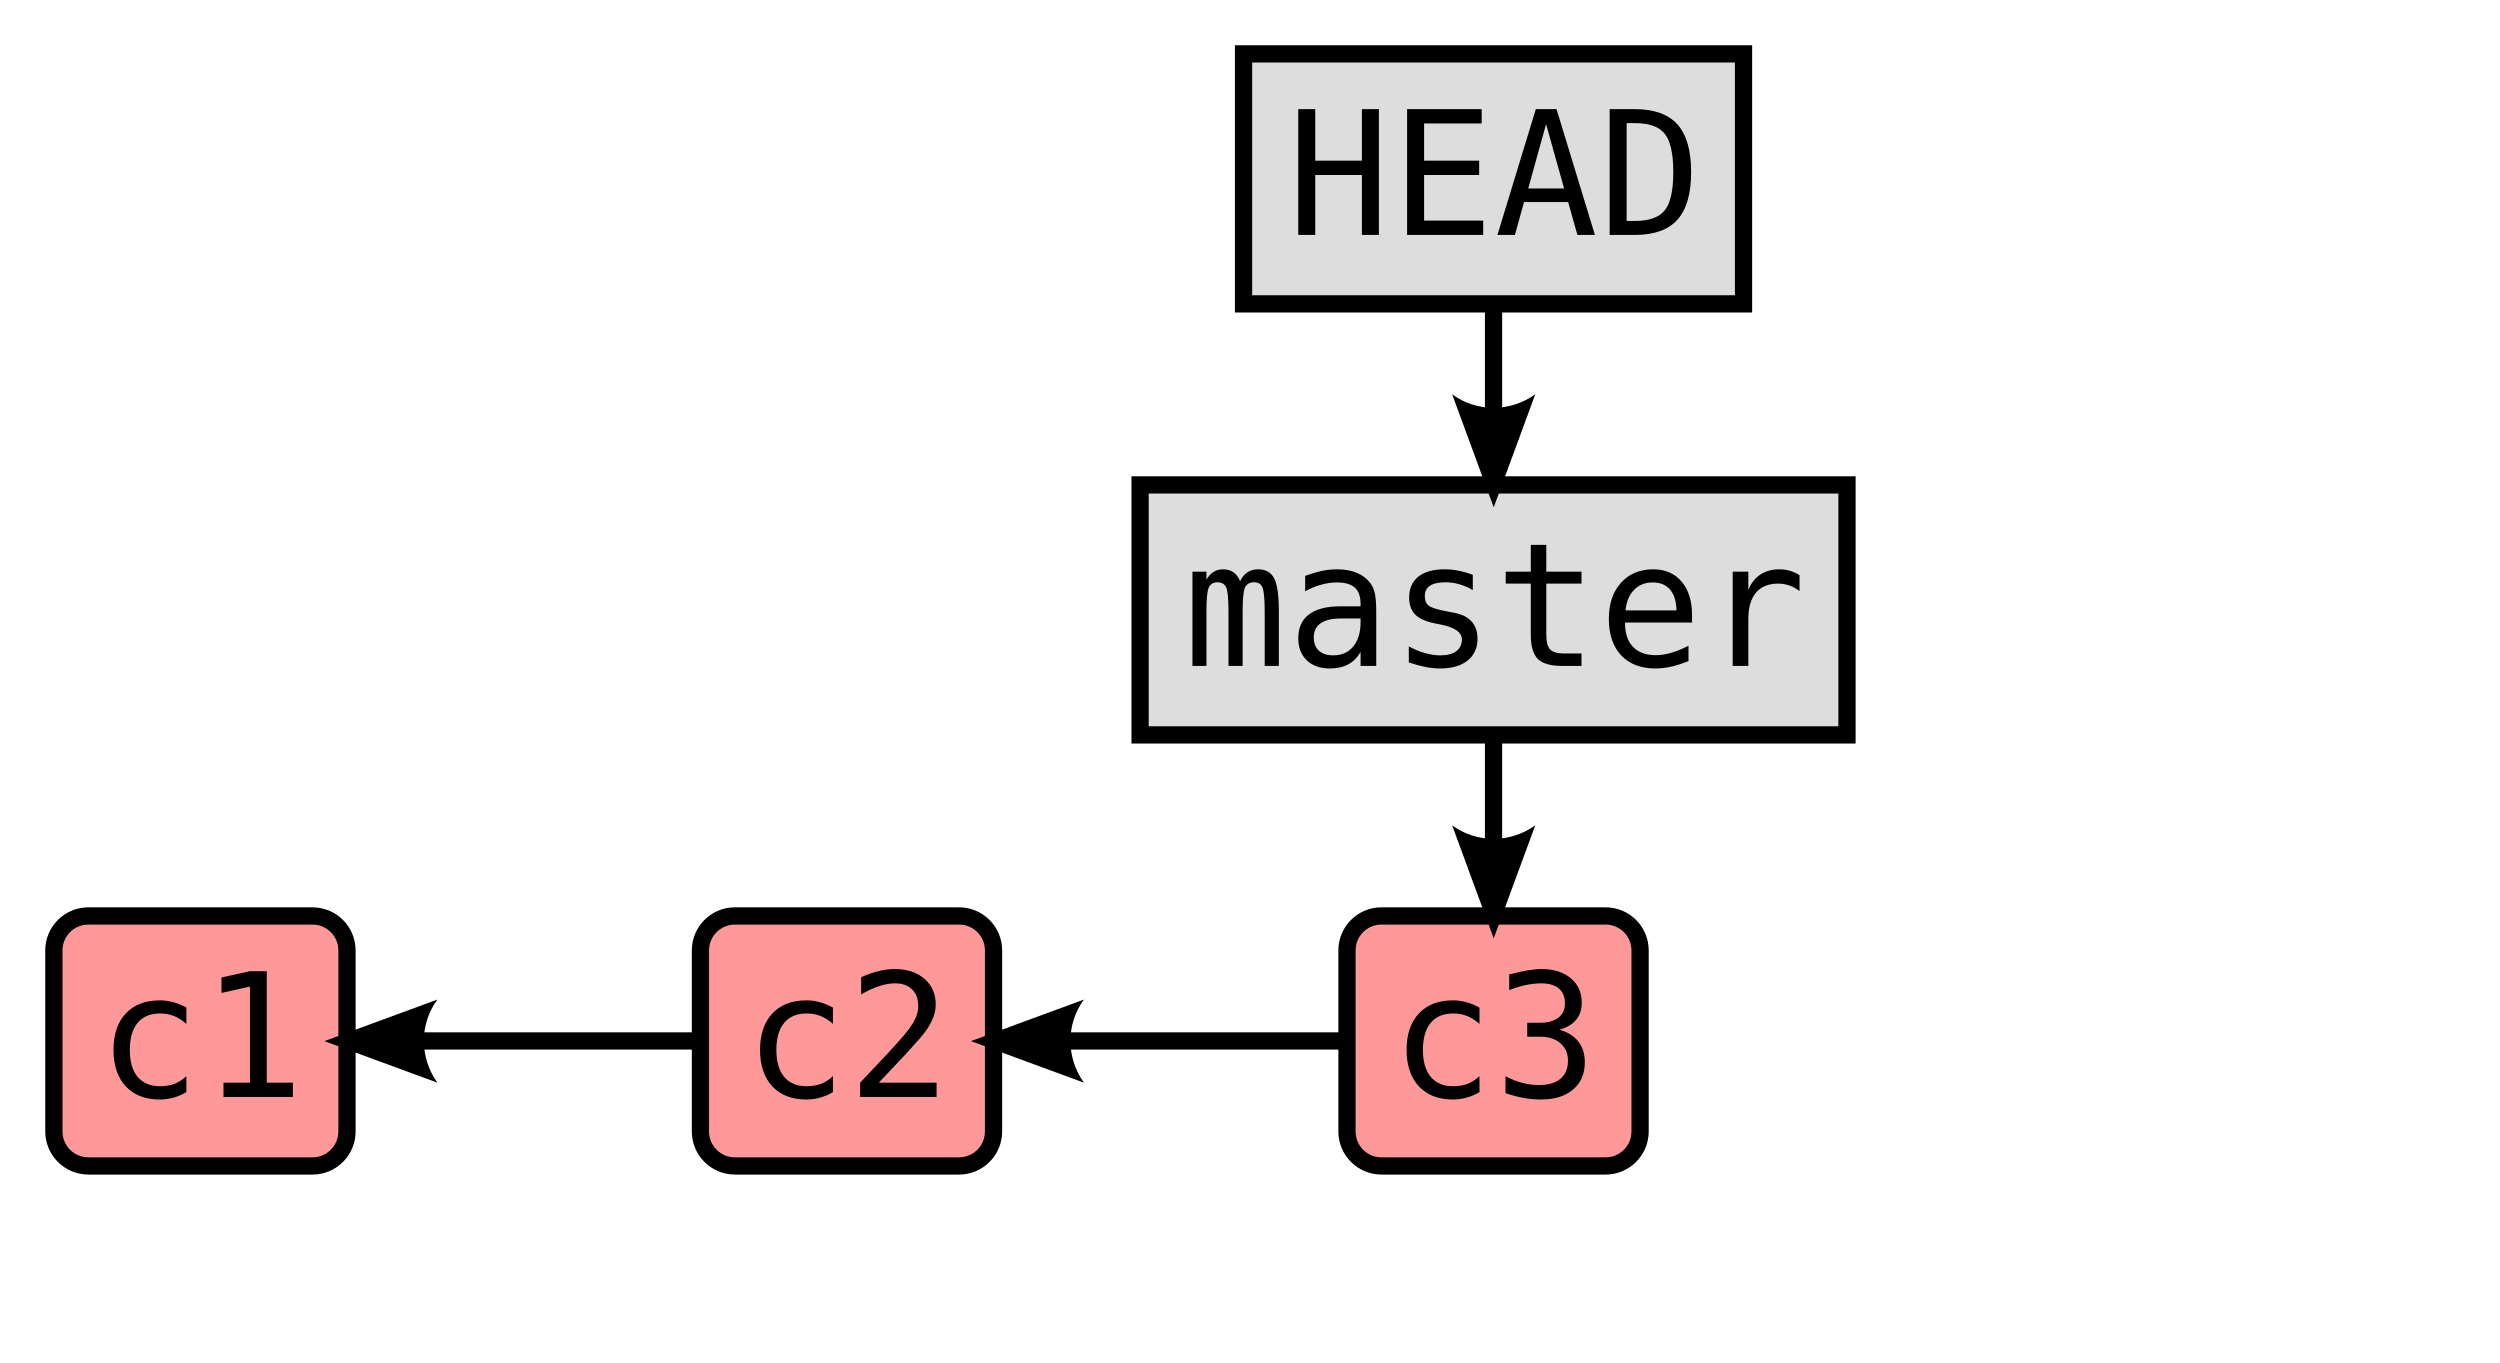
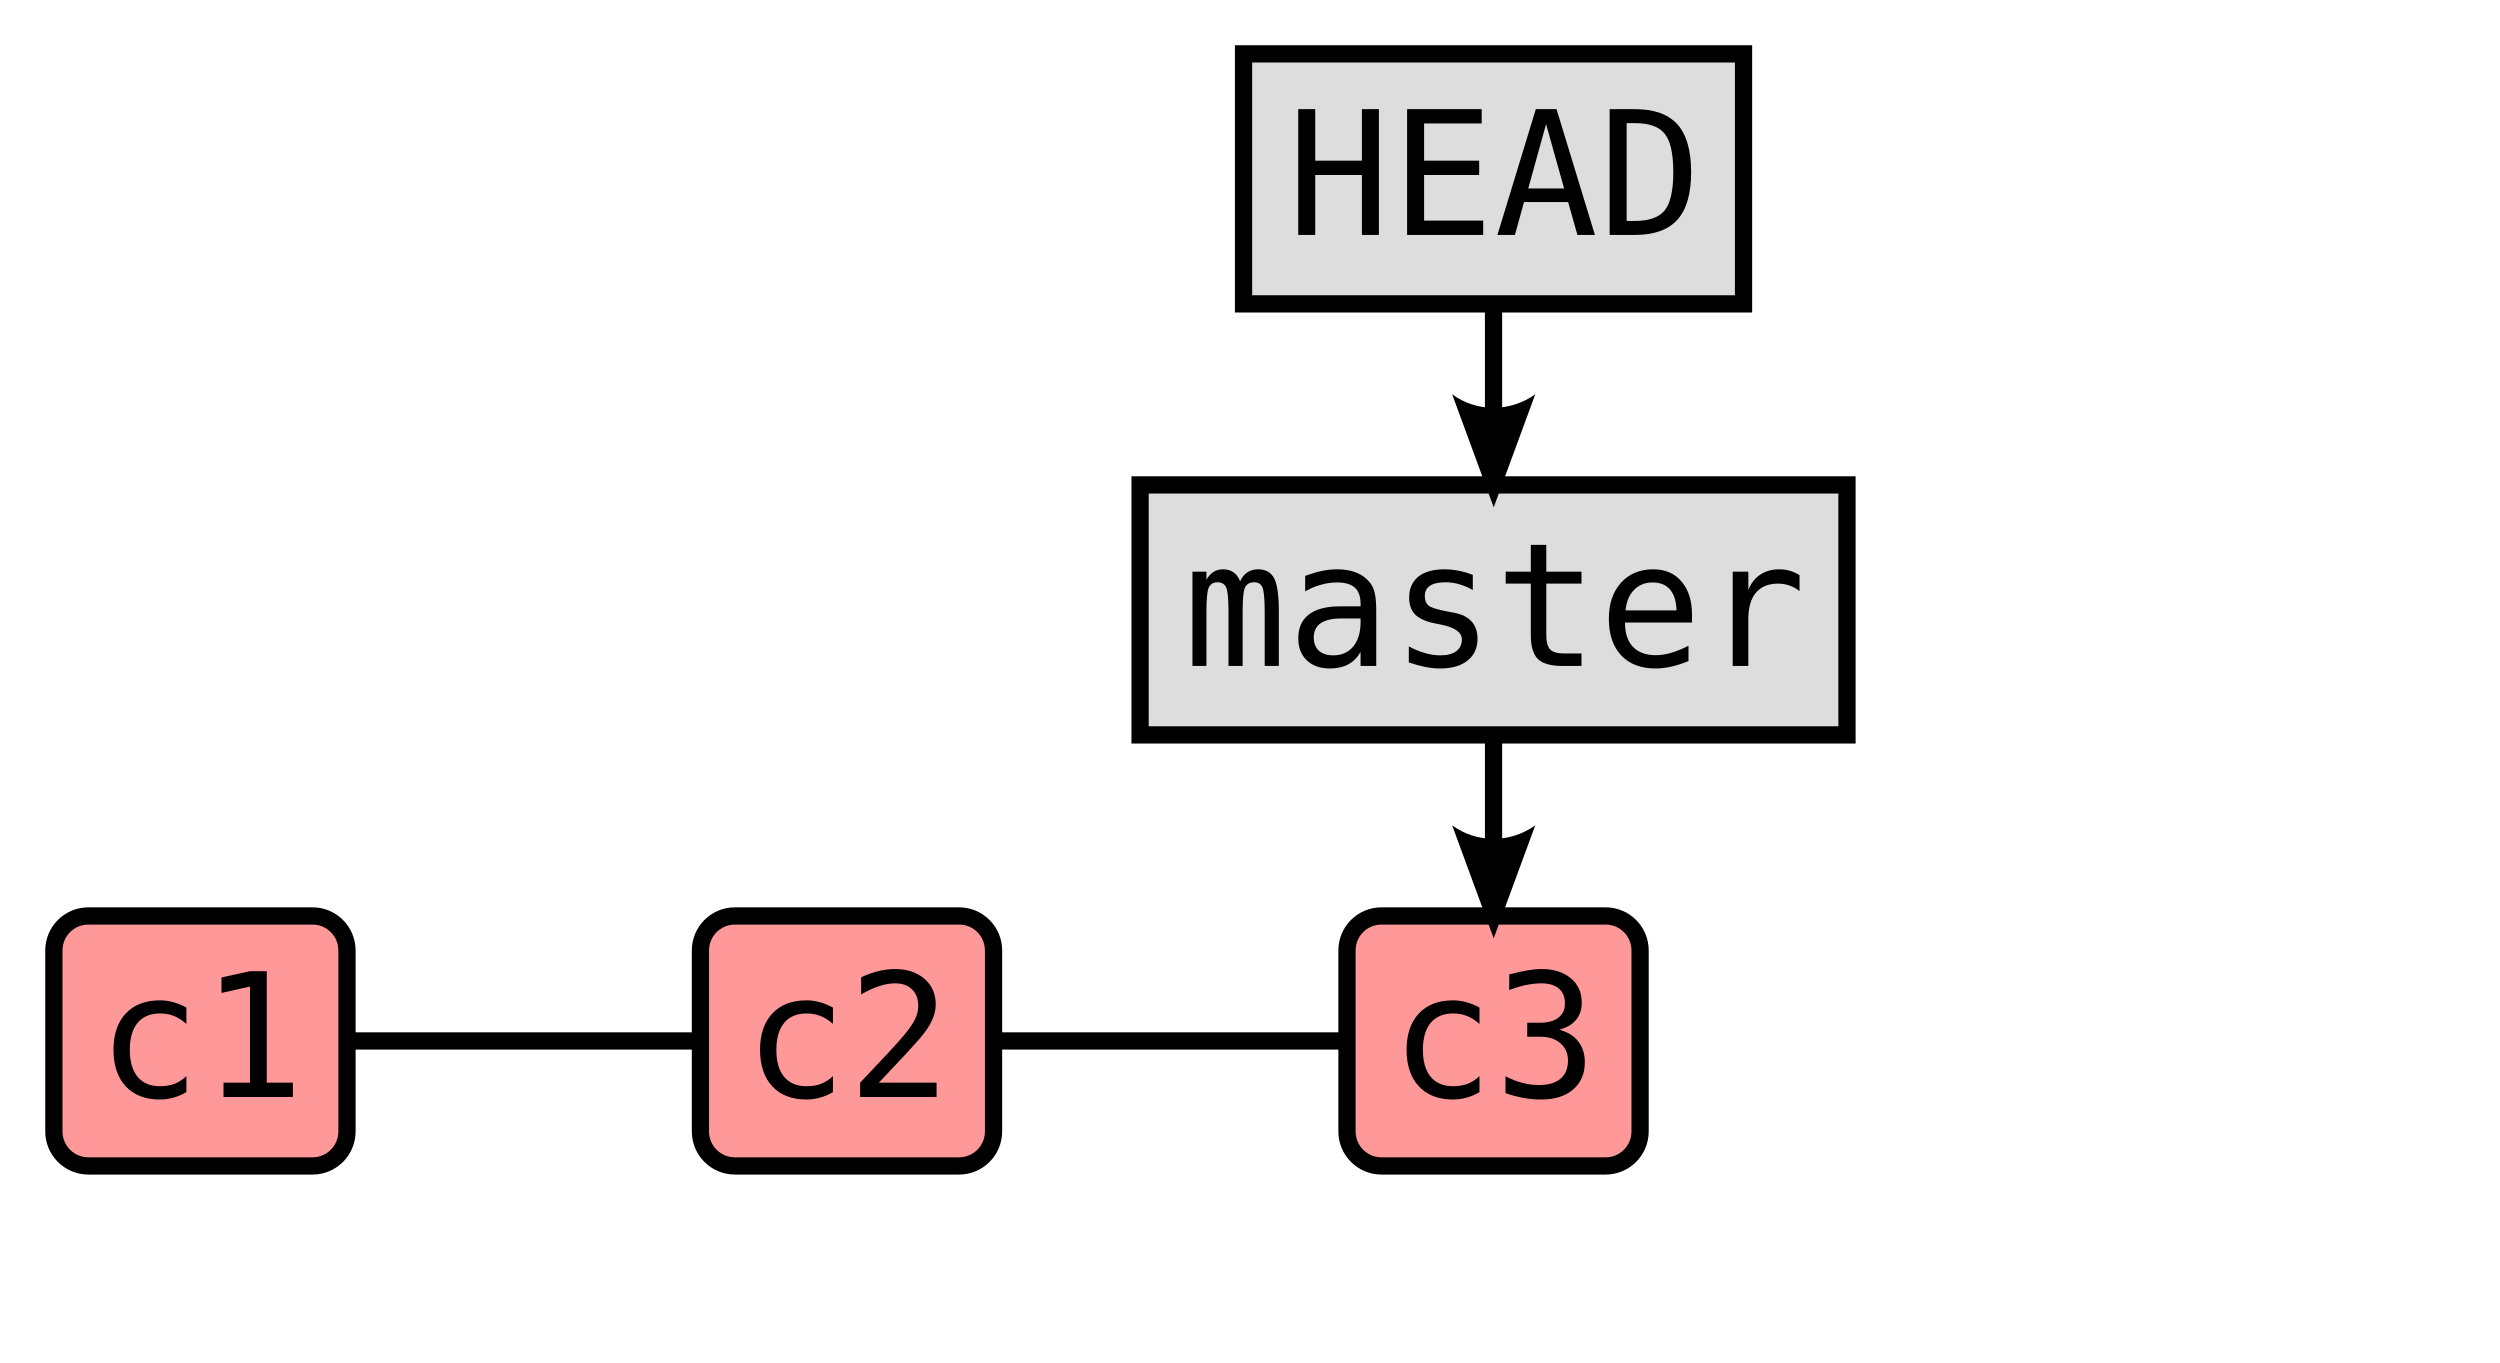
<svg xmlns="http://www.w3.org/2000/svg" width="232" height="126.4" id="svg2" version="1.1">
  <defs id="defs4">
    <marker orient="auto" refY="0.0" refX="0.0" id="Arrow2Mend" style="overflow:visible;">
      <path id="path3786" style="fill-rule:evenodd;stroke-width:0.625;stroke-linejoin:round;" d="M 8.719,4.034 L -2.207,0.016 L 8.719,-4.002 C 6.973,-1.63 6.983,1.616 8.719,4.034 z " transform="scale(0.6) rotate(180) translate(0,0)" />
    </marker>
  </defs>
  <g id="layer1">
    <rect style="fill:#ff9999;stroke:#000000;stroke-width:1.6;stroke-miterlimit:4;stroke-dasharray:none" id="rect2989" width="27.2" height="23.2" x="5" y="85" ry="3.2" />
    <text xml:space="preserve" style="font-size:16px;font-style:normal;font-weight:normal;line-height:125%;letter-spacing:0px;word-spacing:0px;fill:#000000;fill-opacity:1;stroke:none;font-family:DejaVu Sans Mono" x="9" y="101.8" id="text2985">
      <tspan id="tspan2987" x="9" y="101.8">c1</tspan>
    </text>
  </g>
  <g id="layer1">
    <rect style="fill:#ff9999;stroke:#000000;stroke-width:1.6;stroke-miterlimit:4;stroke-dasharray:none" id="rect2989" width="27.2" height="23.2" x="65" y="85" ry="3.2" />
    <text xml:space="preserve" style="font-size:16px;font-style:normal;font-weight:normal;line-height:125%;letter-spacing:0px;word-spacing:0px;fill:#000000;fill-opacity:1;stroke:none;font-family:DejaVu Sans Mono" x="69" y="101.8" id="text2985">
      <tspan id="tspan2987" x="69" y="101.8">c2</tspan>
    </text>
  </g>
-   <g id="layer1">
-     <path style="fill:none;stroke:#000000;stroke-width:1.6;stroke-linecap:butt;stroke-linejoin:miter;stroke-opacity:1;marker-end:url(#Arrow2Mend);stroke-miterlimit:4;stroke-dasharray:none" d="M 64.98,96.6 32.22,96.6" id="path2985" />
-   </g>
+   <line x1="64.98" y1="96.6" x2="32.22" y2="96.6" style="stroke:#000000; stroke-width:1.6; stroke-opacity:1.0" />
  <g id="layer1">
    <rect style="fill:#ff9999;stroke:#000000;stroke-width:1.6;stroke-miterlimit:4;stroke-dasharray:none" id="rect2989" width="27.2" height="23.2" x="125" y="85" ry="3.2" />
    <text xml:space="preserve" style="font-size:16px;font-style:normal;font-weight:normal;line-height:125%;letter-spacing:0px;word-spacing:0px;fill:#000000;fill-opacity:1;stroke:none;font-family:DejaVu Sans Mono" x="129" y="101.8" id="text2985">
      <tspan id="tspan2987" x="129" y="101.8">c3</tspan>
    </text>
  </g>
-   <g id="layer1">
-     <path style="fill:none;stroke:#000000;stroke-width:1.6;stroke-linecap:butt;stroke-linejoin:miter;stroke-opacity:1;marker-end:url(#Arrow2Mend);stroke-miterlimit:4;stroke-dasharray:none" d="M 124.98,96.6 92.22,96.6" id="path2985" />
-   </g>
+   <line x1="124.98" y1="96.6" x2="92.22" y2="96.6" style="stroke:#000000; stroke-width:1.6; stroke-opacity:1.0" />
  <g id="layer1">
    <rect style="fill:#dddddd;stroke:#000000;stroke-width:1.6;stroke-miterlimit:4;stroke-dasharray:none" id="rect2989" width="65.6" height="23.2" x="105.8" y="45" ry="0" />
    <text xml:space="preserve" style="font-size:16px;font-style:normal;font-weight:normal;line-height:125%;letter-spacing:0px;word-spacing:0px;fill:#000000;fill-opacity:1;stroke:none;font-family:DejaVu Sans Mono" x="109.8" y="61.8" id="text2985">
      <tspan id="tspan2987" x="109.8" y="61.8">master</tspan>
    </text>
  </g>
  <g id="layer1">
    <path style="fill:none;stroke:#000000;stroke-width:1.6;stroke-linecap:butt;stroke-linejoin:miter;stroke-opacity:1;marker-end:url(#Arrow2Mend);stroke-miterlimit:4;stroke-dasharray:none" d="M 138.6,68.24 138.6,84.96" id="path2985" />
  </g>
  <g id="layer1">
    <rect style="fill:#dddddd;stroke:#000000;stroke-width:1.6;stroke-miterlimit:4;stroke-dasharray:none" id="rect2989" width="46.4" height="23.2" x="115.4" y="5" ry="0" />
    <text xml:space="preserve" style="font-size:16px;font-style:normal;font-weight:normal;line-height:125%;letter-spacing:0px;word-spacing:0px;fill:#000000;fill-opacity:1;stroke:none;font-family:DejaVu Sans Mono" x="119.4" y="21.8" id="text2985">
      <tspan id="tspan2987" x="119.4" y="21.8">HEAD</tspan>
    </text>
  </g>
  <g id="layer1">
    <path style="fill:none;stroke:#000000;stroke-width:1.6;stroke-linecap:butt;stroke-linejoin:miter;stroke-opacity:1;marker-end:url(#Arrow2Mend);stroke-miterlimit:4;stroke-dasharray:none" d="M 138.6,28.24 138.6,44.96" id="path2985" />
  </g>
</svg>
